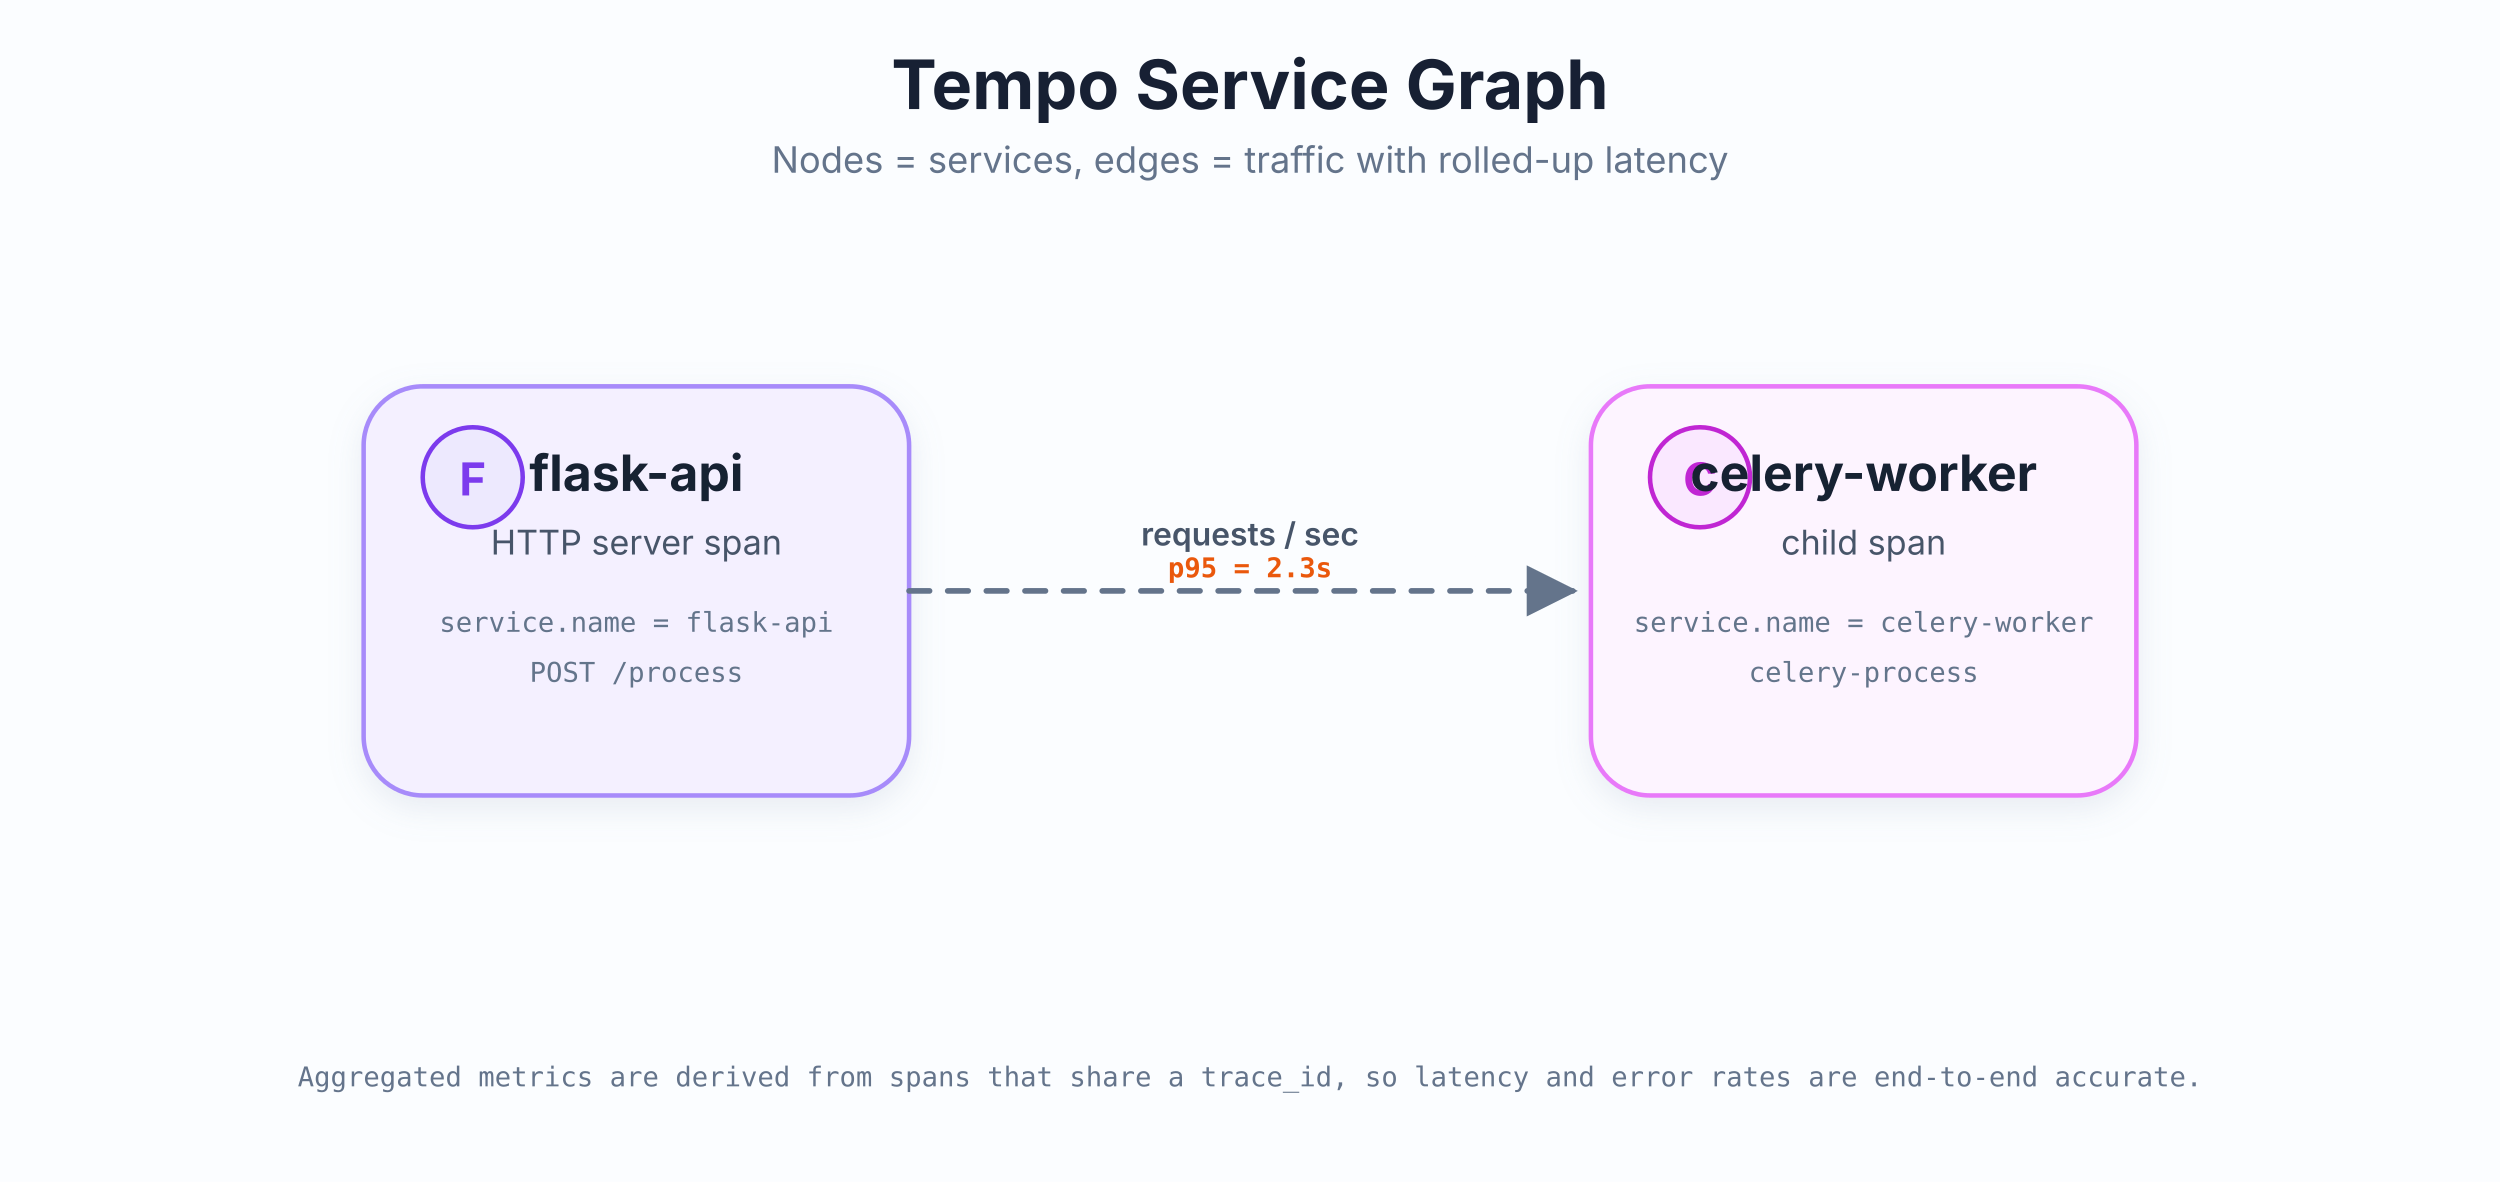
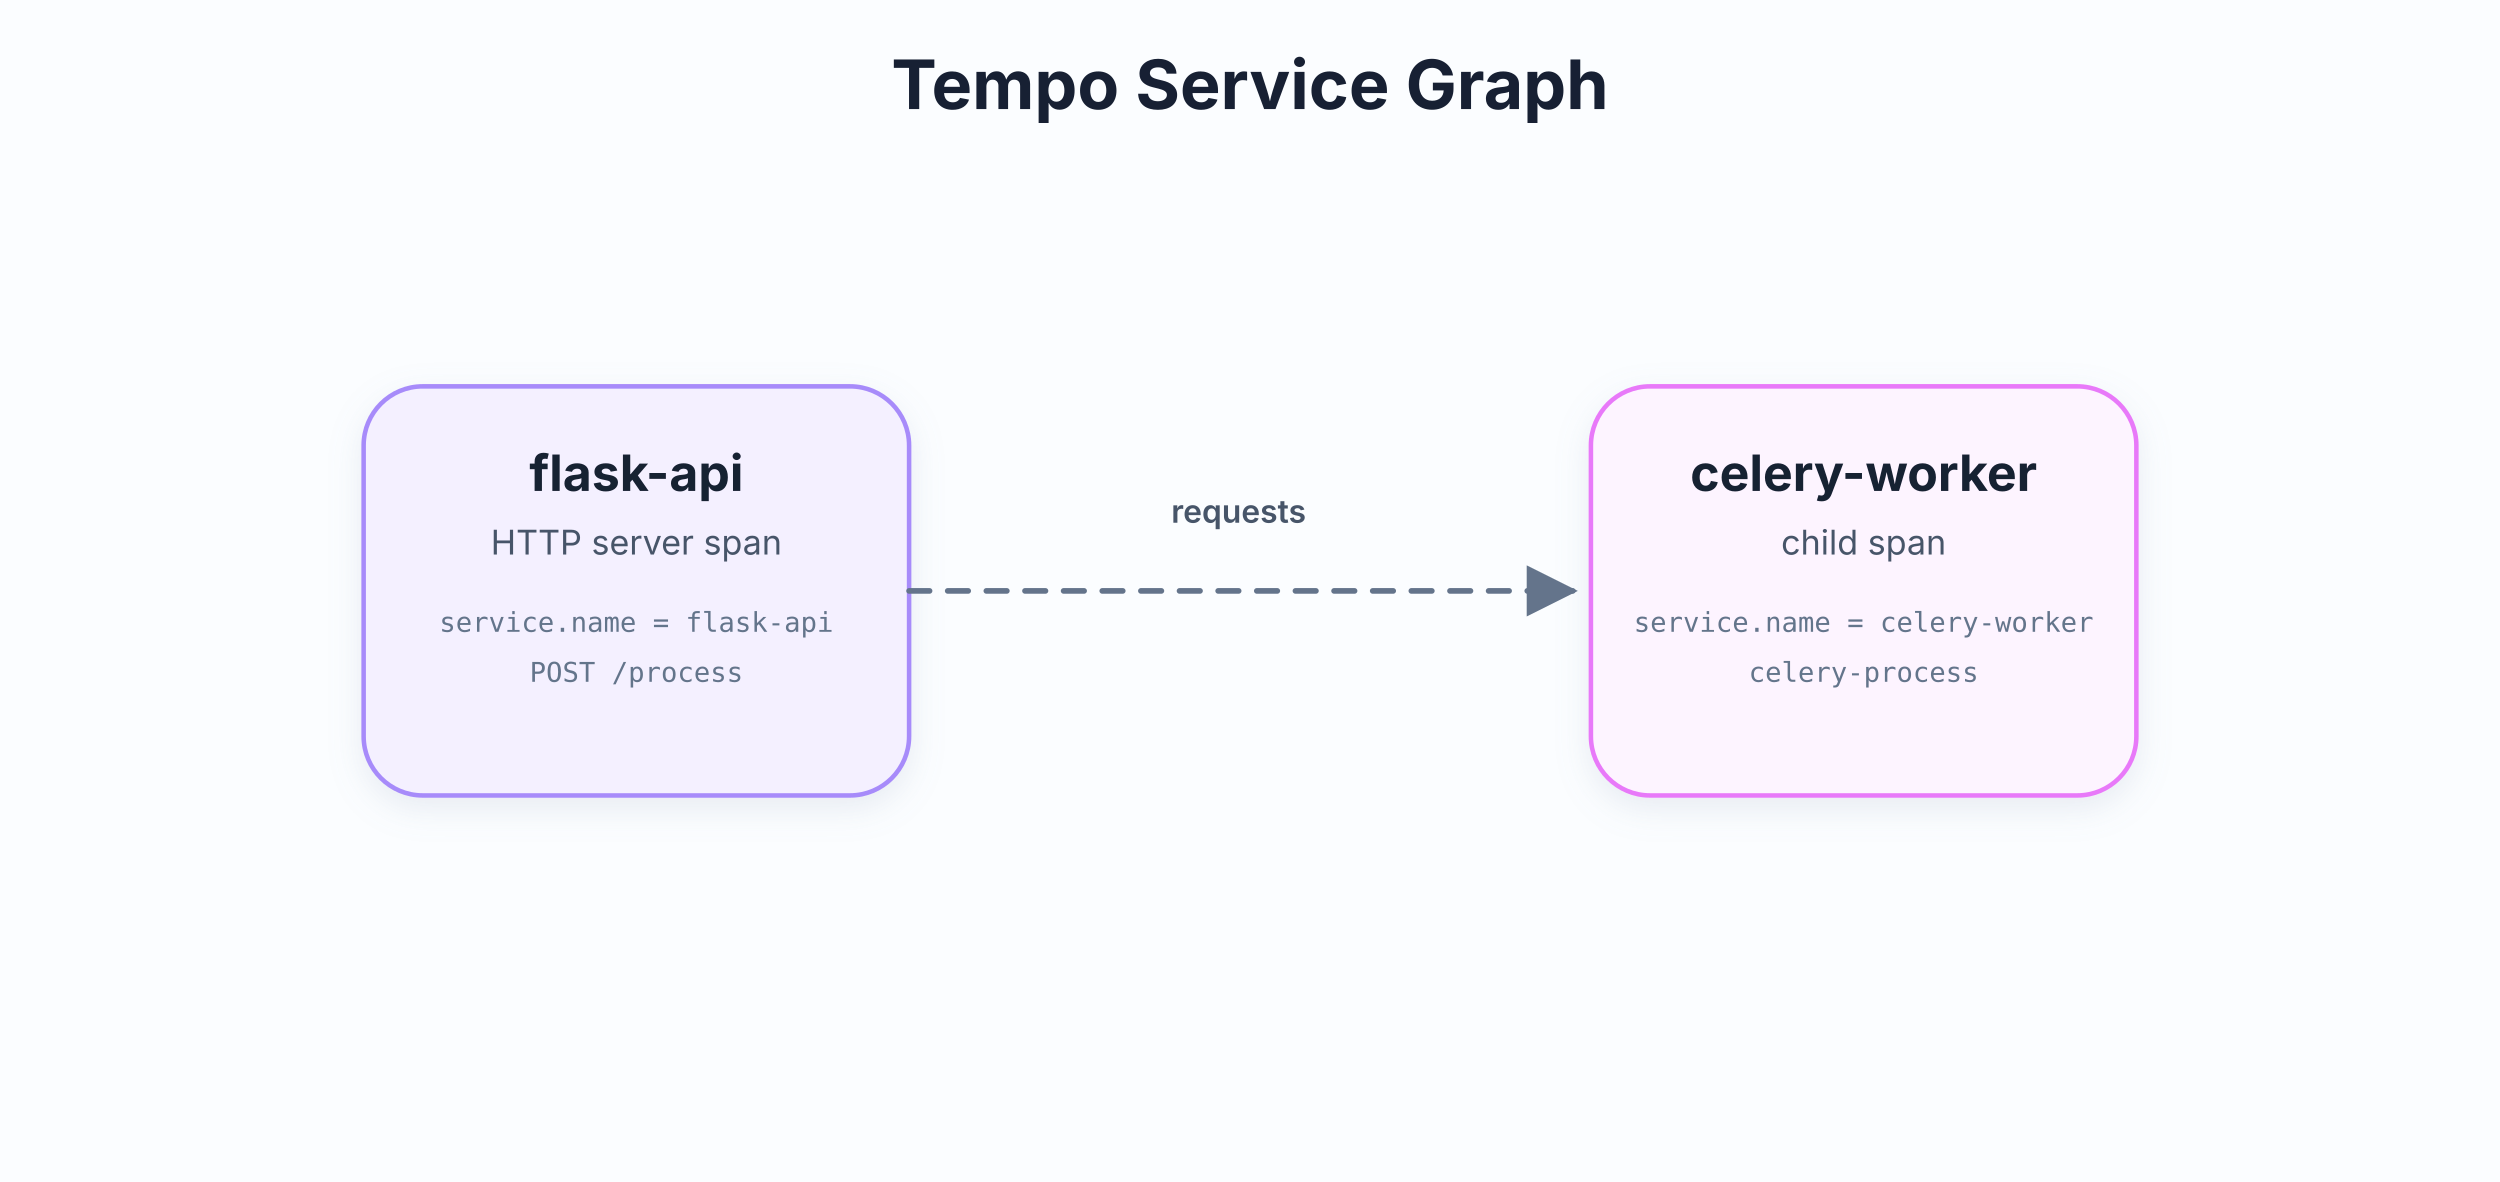
<svg xmlns="http://www.w3.org/2000/svg" width="1100" height="520" viewBox="0 0 1100 520" font-family="Inter, Helvetica, Arial, sans-serif">
  <style>
    @keyframes dash-flow { to { stroke-dashoffset: 0; } }
    @keyframes pulse { 0% { stroke-opacity: 0.4; } 50% { stroke-opacity: 1; } 100% { stroke-opacity: 0.4; } }
    .title { font-size: 30px; font-weight: 700; fill: #172033; text-anchor: middle; }
    .subtitle { font-size: 16px; fill: #64748b; text-anchor: middle; }
    .card-title { font-size: 22px; font-weight: 700; fill: #172033; text-anchor: middle; }
    .card-sub { font-size: 15px; fill: #475569; text-anchor: middle; }
    .card-tag { font: 12px Menlo, Consolas, monospace; fill: #64748b; text-anchor: middle; }
    .edge-label-bg { fill: #fbfdff; }
    .edge-label { font-size: 14px; font-weight: 600; fill: #475569; text-anchor: middle; }
    .edge-metric { font: 12px Menlo, Consolas, monospace; fill: #ea580c; text-anchor: middle; font-weight: 600; }
    .edge {
      stroke: #64748b;
      stroke-width: 2.5;
      stroke-linecap: round;
      stroke-dasharray: 9 8;
      stroke-dashoffset: -17;
      animation: dash-flow 700ms linear infinite;
      fill: none;
    }
  </style>
  <defs>
    <filter id="shadow" x="-15%" y="-15%" width="130%" height="140%">
      <feDropShadow dx="0" dy="5" stdDeviation="7" flood-color="#94a3b8" flood-opacity="0.18" />
    </filter>
    <marker id="arrow" viewBox="0 0 10 10" refX="9" refY="5" markerWidth="9" markerHeight="9" orient="auto">
      <path d="M0 0 L10 5 L0 10 Z" fill="#64748b" />
    </marker>
  </defs>
  <rect width="1100" height="520" fill="#fbfdff" />
  <text class="title" x="550" y="48">Tempo Service Graph</text>
-   <text class="subtitle" x="550" y="76">Nodes = services, edges = traffic with rolled-up latency</text>
  <g id="flask-node" filter="url(#shadow)">
    <rect x="160" y="170" width="240" height="180" rx="26" fill="#f4f0ff" stroke="#a78bfa" stroke-width="2" />
-     <circle cx="208" cy="210" r="22" fill="#ede9fe" stroke="#7c3aed" stroke-width="2" />
-     <text x="208" y="218" font-size="20" font-weight="700" fill="#7c3aed" text-anchor="middle">F</text>
    <text class="card-title" x="280" y="216">flask-api</text>
    <text class="card-sub" x="280" y="244">HTTP server span</text>
    <text class="card-tag" x="280" y="278">service.name = flask-api</text>
    <text class="card-tag" x="280" y="300" font-style="italic">POST /process</text>
  </g>
  <g id="worker-node" filter="url(#shadow)">
    <rect x="700" y="170" width="240" height="180" rx="26" fill="#fdf4ff" stroke="#e879f9" stroke-width="2" />
-     <circle cx="748" cy="210" r="22" fill="#fae8ff" stroke="#c026d3" stroke-width="2" />
-     <text x="748" y="218" font-size="20" font-weight="700" fill="#c026d3" text-anchor="middle">C</text>
    <text class="card-title" x="820" y="216">celery-worker</text>
    <text class="card-sub" x="820" y="244">child span</text>
    <text class="card-tag" x="820" y="278">service.name = celery-worker</text>
    <text class="card-tag" x="820" y="300" font-style="italic">celery-process</text>
  </g>
  <line class="edge" x1="400" y1="260" x2="692" y2="260" marker-end="url(#arrow)" />
-   <rect x="450" y="220" width="200" height="34" rx="14" fill="#fbfdff" />
-   <text class="edge-label" x="550" y="240">requests / sec</text>
-   <text class="edge-metric" x="550" y="254">p95 = 2.3s</text>
-   <text class="card-tag" x="550" y="478" font-style="italic">Aggregated metrics are derived from spans that share a trace_id, so latency and error rates are end-to-end accurate.</text>
+   <rect x="475" y="210" width="140" height="30" rx="15" fill="#fbfdff" />
+   <text class="edge-label" x="545" y="230">requests</text>
  <mxfile host="app.diagrams.net" type="device">
    <diagram name="Service Graph" id="lab13-service-graph">
      <mxGraphModel dx="1100" dy="520" grid="1" gridSize="10" guides="1" tooltips="1" connect="1" arrows="1" fold="1" page="1" pageScale="1" pageWidth="1100" pageHeight="520" math="0" shadow="1">
        <root>
          <mxCell id="0" />
          <mxCell id="1" parent="0" />
          <mxCell id="title" value="Tempo Service Graph" style="text;html=1;align=center;verticalAlign=middle;fontSize=30;fontStyle=1;fontColor=#172033;" vertex="1" parent="1">
            <mxGeometry x="350" y="18" width="400" height="42" as="geometry" />
          </mxCell>
-           <mxCell id="subtitle" value="Nodes = services, edges = traffic with rolled-up latency" style="text;html=1;align=center;verticalAlign=middle;fontSize=16;fontColor=#64748b;" vertex="1" parent="1">
-             <mxGeometry x="280" y="62" width="540" height="28" as="geometry" />
-           </mxCell>
          <mxCell id="flask" value="flask-api&#10;&#10;HTTP server span&#10;&#10;service.name = flask-api&#10;POST /process" style="rounded=1;whiteSpace=wrap;html=1;fillColor=#f4f0ff;strokeColor=#a78bfa;strokeWidth=2;fontSize=17;fontColor=#172033;align=center;verticalAlign=middle;arcSize=14;shadow=1;" vertex="1" parent="1">
            <mxGeometry x="160" y="170" width="240" height="180" as="geometry" />
          </mxCell>
          <mxCell id="worker" value="celery-worker&#10;&#10;child span&#10;&#10;service.name = celery-worker&#10;celery-process" style="rounded=1;whiteSpace=wrap;html=1;fillColor=#fdf4ff;strokeColor=#e879f9;strokeWidth=2;fontSize=17;fontColor=#172033;align=center;verticalAlign=middle;arcSize=14;shadow=1;" vertex="1" parent="1">
            <mxGeometry x="700" y="170" width="240" height="180" as="geometry" />
          </mxCell>
-           <mxCell id="traffic" value="requests / sec&#10;p95 = 2.3s" style="edgeStyle=orthogonalEdgeStyle;rounded=1;html=1;endArrow=classic;strokeColor=#64748b;strokeWidth=2;dashed=1;fontSize=14;fontStyle=1;fontColor=#475569;labelBackgroundColor=#fbfdff;endFill=1;" edge="1" parent="1" source="flask" target="worker">
-             <mxGeometry relative="1" as="geometry">
-               <mxPoint x="0" y="-12" as="offset" />
-             </mxGeometry>
-           </mxCell>
-           <mxCell id="note" value="Aggregated metrics are derived from spans that share a trace_id, so latency and error rates are end-to-end accurate." style="text;html=1;align=center;verticalAlign=middle;fontSize=12;fontColor=#64748b;fontStyle=2;" vertex="1" parent="1">
-             <mxGeometry x="180" y="460" width="740" height="28" as="geometry" />
+           <mxCell id="traffic" value="requests" style="edgeStyle=orthogonalEdgeStyle;rounded=1;html=1;endArrow=classic;strokeColor=#64748b;strokeWidth=2;dashed=1;fontSize=14;fontStyle=1;fontColor=#475569;labelBackgroundColor=#fbfdff;endFill=1;" edge="1" parent="1" source="flask" target="worker">
+             <mxGeometry relative="1" as="geometry" />
          </mxCell>
        </root>
      </mxGraphModel>
    </diagram>
  </mxfile>
</svg>
